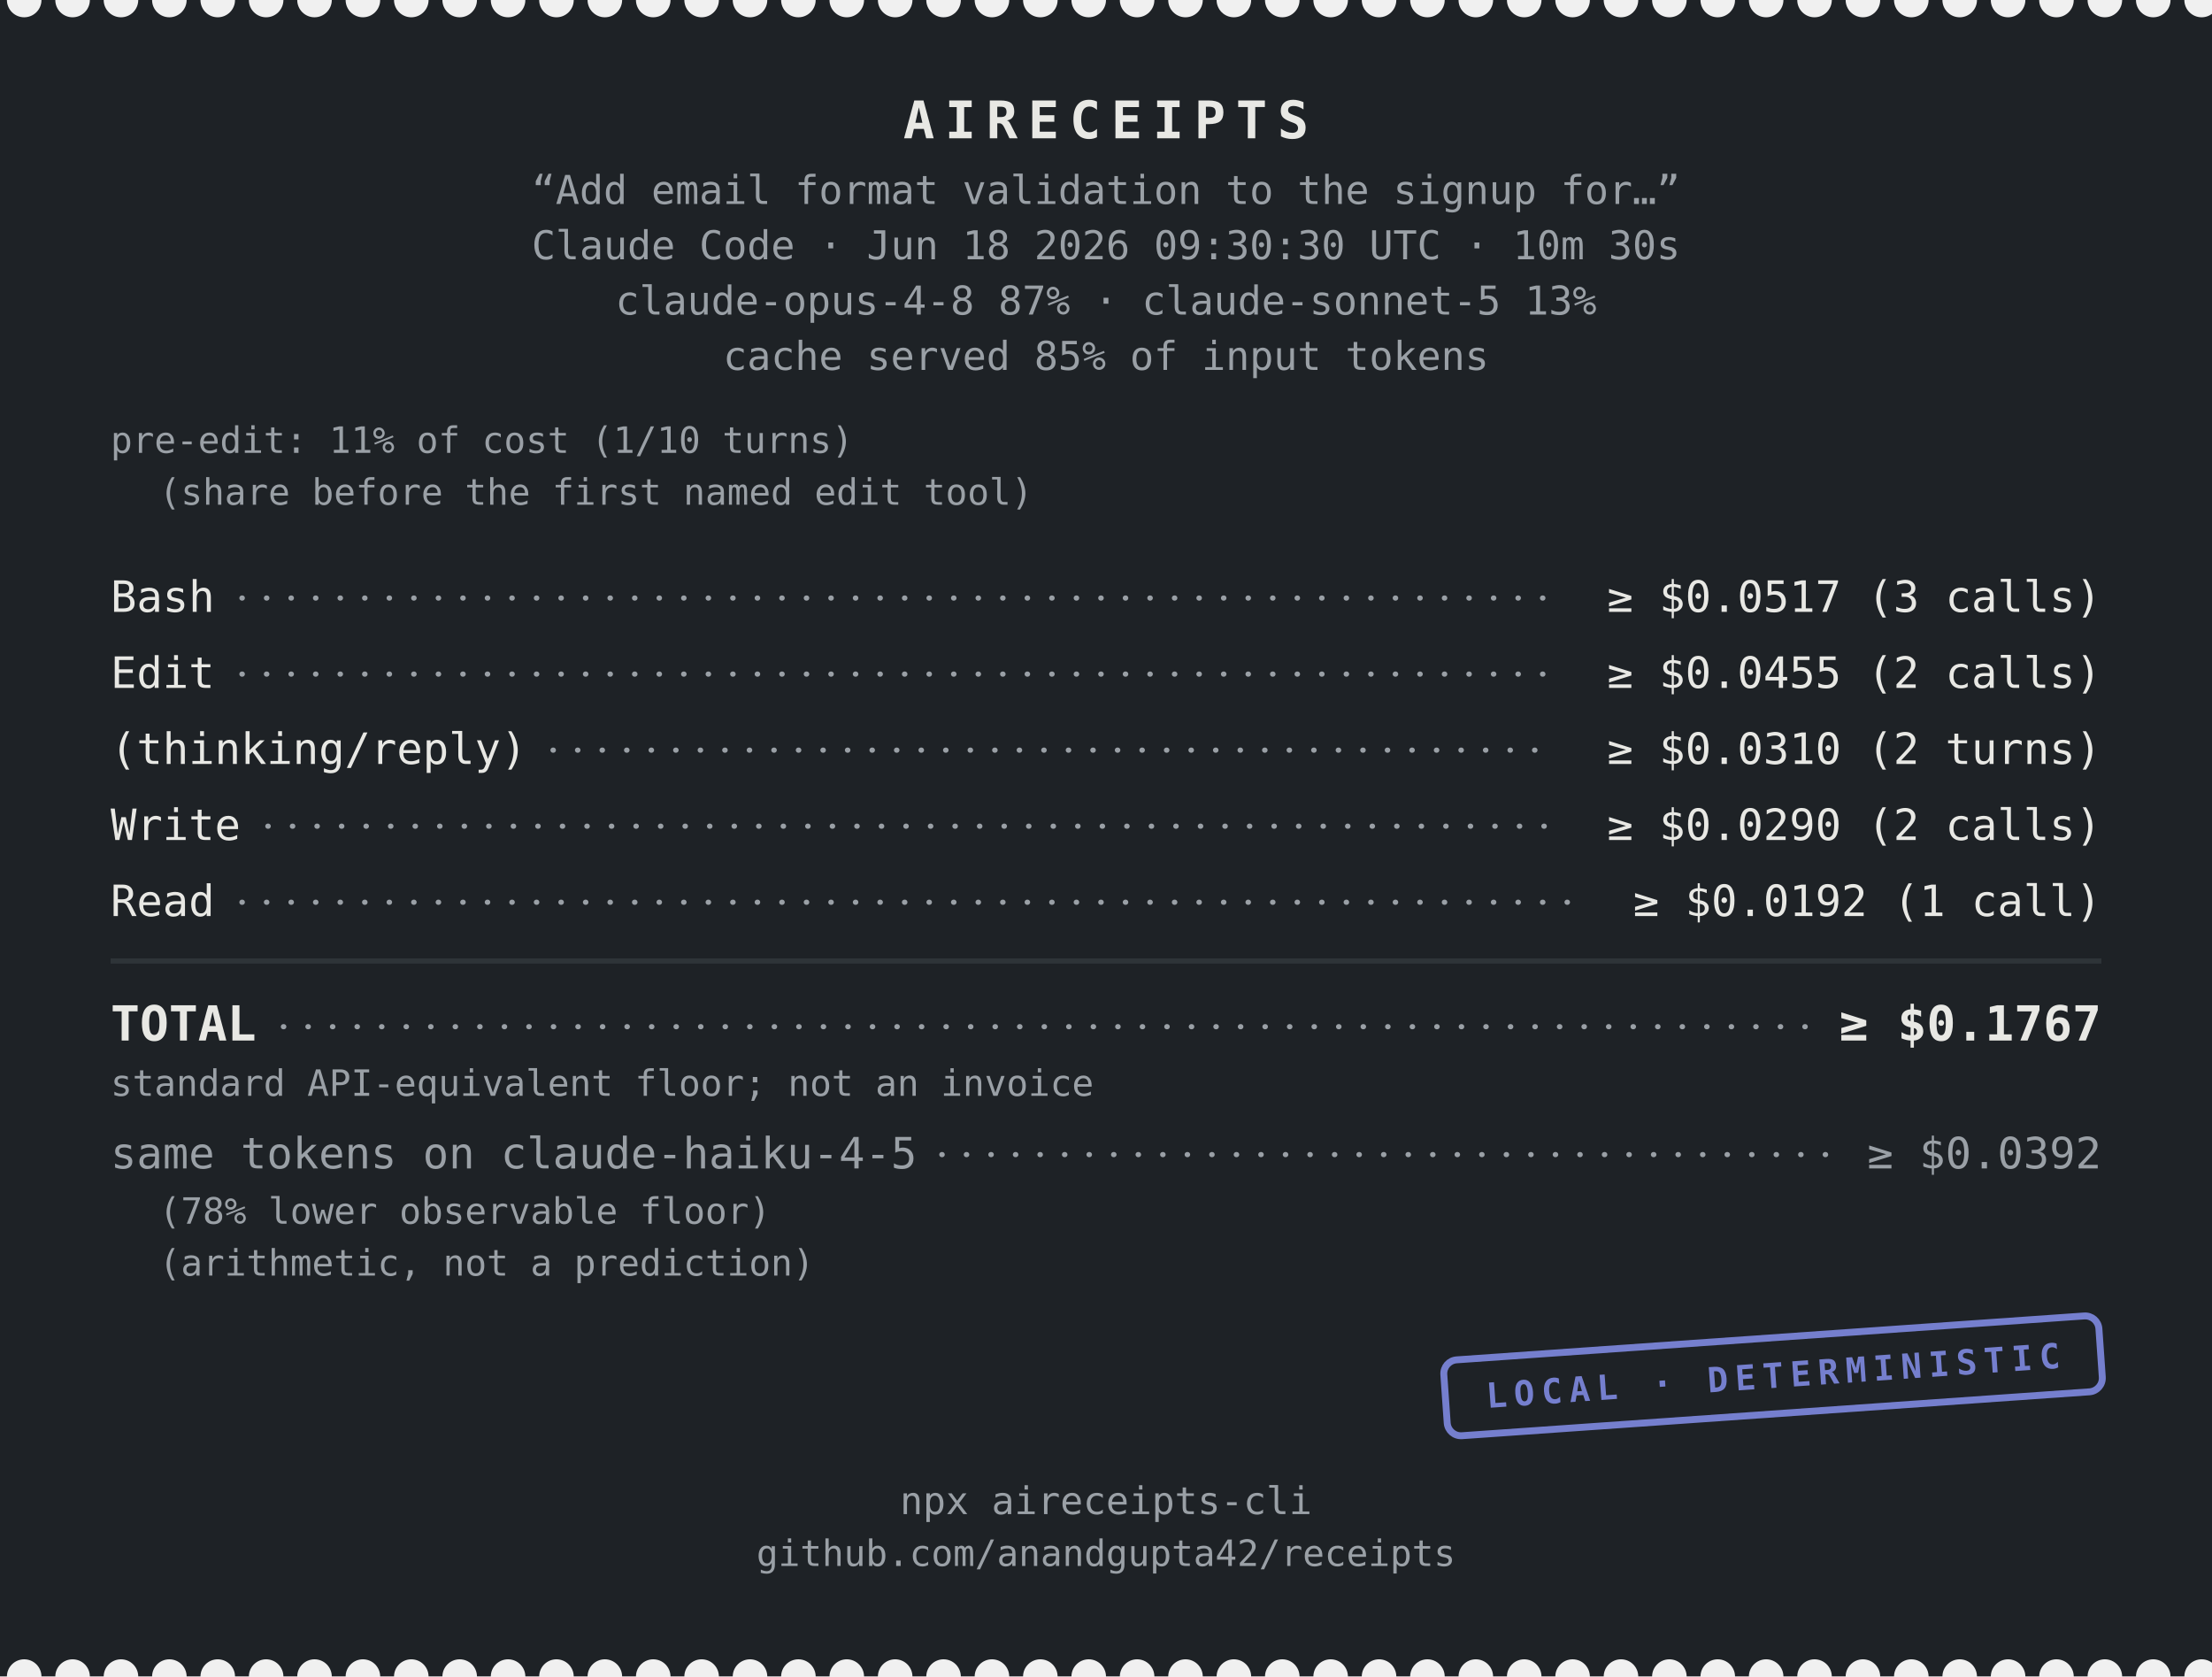
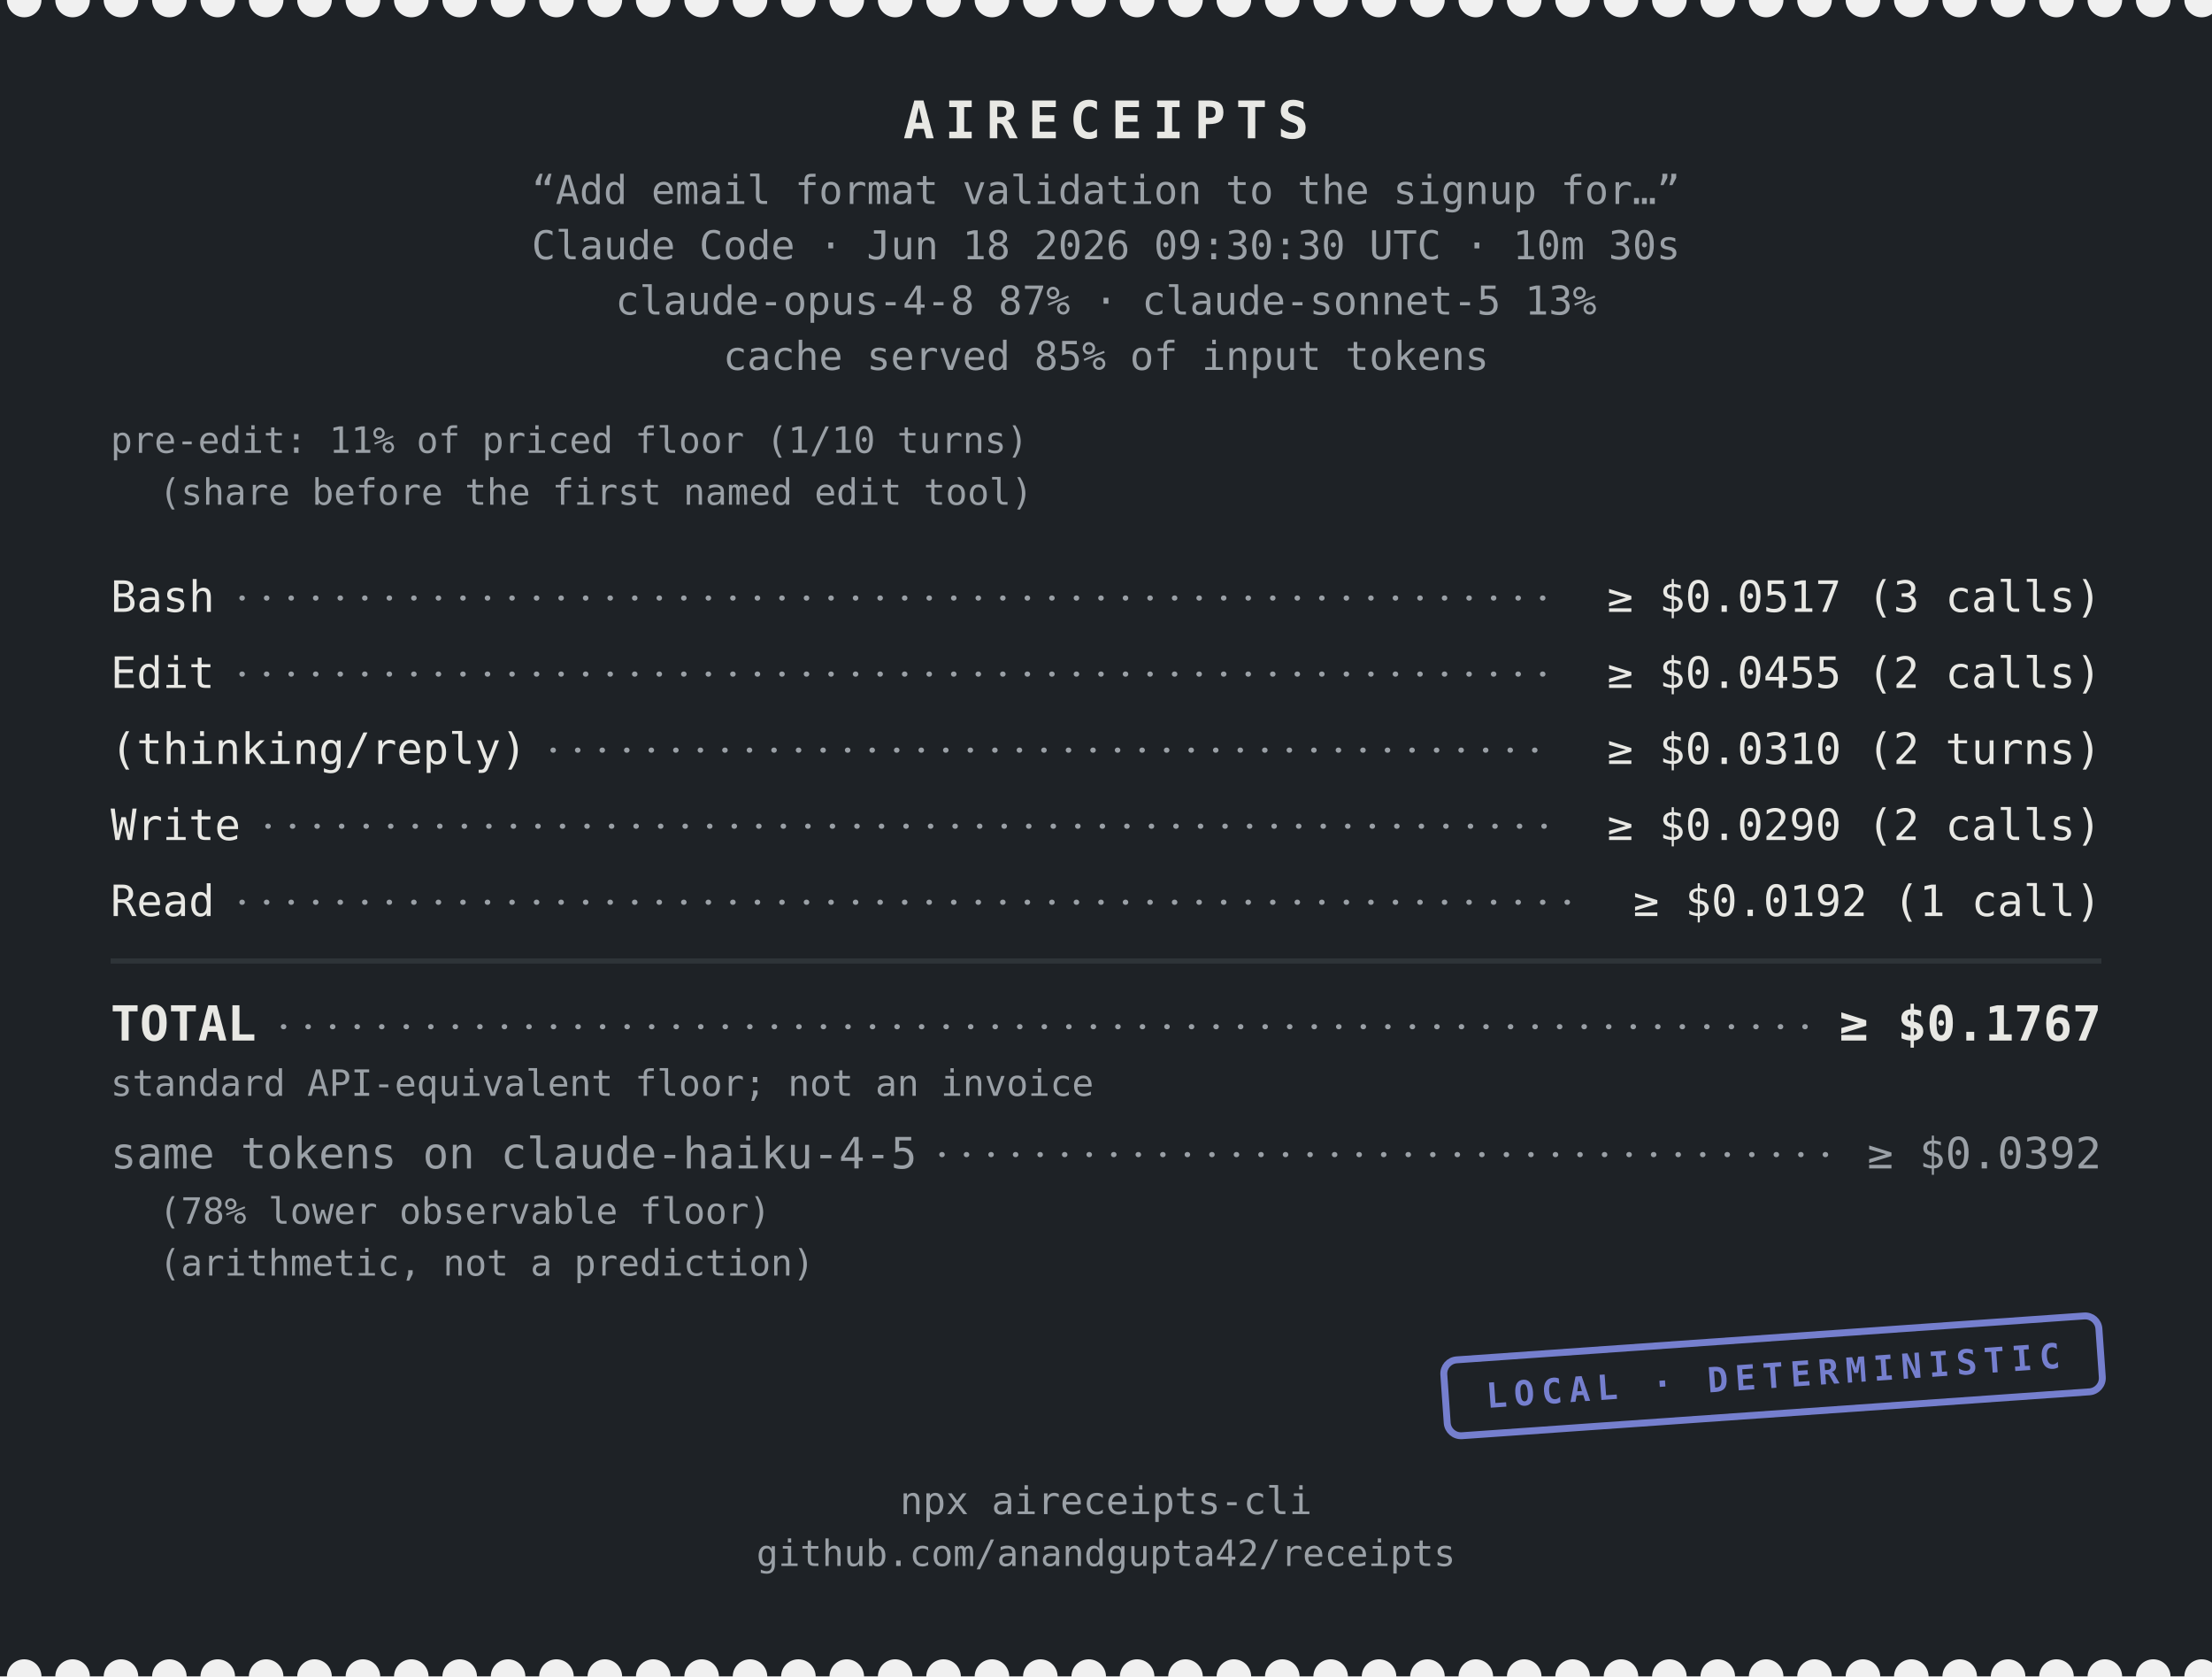
<svg xmlns="http://www.w3.org/2000/svg" width="640" height="485" viewBox="0 0 640 485" font-family="&quot;SF Mono&quot;,&quot;Cascadia Code&quot;,&quot;JetBrains Mono&quot;,Menlo,Consolas,monospace" role="img" aria-label="aireceipts cost receipt">
  <g transform="translate(0 0)">
    <defs>
      <mask id="perf-0" maskUnits="userSpaceOnUse" x="-5" y="-5" width="650" height="495">
        <rect x="0" y="0" width="640" height="485" fill="#FFFFFF" />
        <g class="perf-top">
          <circle cx="7" cy="0" r="5" fill="#000000" />
          <circle cx="21" cy="0" r="5" fill="#000000" />
          <circle cx="35" cy="0" r="5" fill="#000000" />
          <circle cx="49" cy="0" r="5" fill="#000000" />
          <circle cx="63" cy="0" r="5" fill="#000000" />
          <circle cx="77" cy="0" r="5" fill="#000000" />
          <circle cx="91" cy="0" r="5" fill="#000000" />
          <circle cx="105" cy="0" r="5" fill="#000000" />
          <circle cx="119" cy="0" r="5" fill="#000000" />
          <circle cx="133" cy="0" r="5" fill="#000000" />
          <circle cx="147" cy="0" r="5" fill="#000000" />
          <circle cx="161" cy="0" r="5" fill="#000000" />
          <circle cx="175" cy="0" r="5" fill="#000000" />
          <circle cx="189" cy="0" r="5" fill="#000000" />
          <circle cx="203" cy="0" r="5" fill="#000000" />
          <circle cx="217" cy="0" r="5" fill="#000000" />
          <circle cx="231" cy="0" r="5" fill="#000000" />
          <circle cx="245" cy="0" r="5" fill="#000000" />
          <circle cx="259" cy="0" r="5" fill="#000000" />
          <circle cx="273" cy="0" r="5" fill="#000000" />
          <circle cx="287" cy="0" r="5" fill="#000000" />
          <circle cx="301" cy="0" r="5" fill="#000000" />
          <circle cx="315" cy="0" r="5" fill="#000000" />
          <circle cx="329" cy="0" r="5" fill="#000000" />
          <circle cx="343" cy="0" r="5" fill="#000000" />
          <circle cx="357" cy="0" r="5" fill="#000000" />
          <circle cx="371" cy="0" r="5" fill="#000000" />
          <circle cx="385" cy="0" r="5" fill="#000000" />
          <circle cx="399" cy="0" r="5" fill="#000000" />
          <circle cx="413" cy="0" r="5" fill="#000000" />
          <circle cx="427" cy="0" r="5" fill="#000000" />
          <circle cx="441" cy="0" r="5" fill="#000000" />
          <circle cx="455" cy="0" r="5" fill="#000000" />
          <circle cx="469" cy="0" r="5" fill="#000000" />
          <circle cx="483" cy="0" r="5" fill="#000000" />
          <circle cx="497" cy="0" r="5" fill="#000000" />
          <circle cx="511" cy="0" r="5" fill="#000000" />
          <circle cx="525" cy="0" r="5" fill="#000000" />
          <circle cx="539" cy="0" r="5" fill="#000000" />
          <circle cx="553" cy="0" r="5" fill="#000000" />
          <circle cx="567" cy="0" r="5" fill="#000000" />
          <circle cx="581" cy="0" r="5" fill="#000000" />
          <circle cx="595" cy="0" r="5" fill="#000000" />
          <circle cx="609" cy="0" r="5" fill="#000000" />
          <circle cx="623" cy="0" r="5" fill="#000000" />
          <circle cx="637" cy="0" r="5" fill="#000000" />
        </g>
        <g class="perf-bottom">
          <circle cx="7" cy="485" r="5" fill="#000000" />
          <circle cx="21" cy="485" r="5" fill="#000000" />
          <circle cx="35" cy="485" r="5" fill="#000000" />
          <circle cx="49" cy="485" r="5" fill="#000000" />
          <circle cx="63" cy="485" r="5" fill="#000000" />
          <circle cx="77" cy="485" r="5" fill="#000000" />
          <circle cx="91" cy="485" r="5" fill="#000000" />
          <circle cx="105" cy="485" r="5" fill="#000000" />
          <circle cx="119" cy="485" r="5" fill="#000000" />
          <circle cx="133" cy="485" r="5" fill="#000000" />
          <circle cx="147" cy="485" r="5" fill="#000000" />
          <circle cx="161" cy="485" r="5" fill="#000000" />
          <circle cx="175" cy="485" r="5" fill="#000000" />
          <circle cx="189" cy="485" r="5" fill="#000000" />
          <circle cx="203" cy="485" r="5" fill="#000000" />
          <circle cx="217" cy="485" r="5" fill="#000000" />
          <circle cx="231" cy="485" r="5" fill="#000000" />
          <circle cx="245" cy="485" r="5" fill="#000000" />
          <circle cx="259" cy="485" r="5" fill="#000000" />
          <circle cx="273" cy="485" r="5" fill="#000000" />
          <circle cx="287" cy="485" r="5" fill="#000000" />
          <circle cx="301" cy="485" r="5" fill="#000000" />
          <circle cx="315" cy="485" r="5" fill="#000000" />
          <circle cx="329" cy="485" r="5" fill="#000000" />
          <circle cx="343" cy="485" r="5" fill="#000000" />
          <circle cx="357" cy="485" r="5" fill="#000000" />
          <circle cx="371" cy="485" r="5" fill="#000000" />
          <circle cx="385" cy="485" r="5" fill="#000000" />
          <circle cx="399" cy="485" r="5" fill="#000000" />
          <circle cx="413" cy="485" r="5" fill="#000000" />
          <circle cx="427" cy="485" r="5" fill="#000000" />
          <circle cx="441" cy="485" r="5" fill="#000000" />
          <circle cx="455" cy="485" r="5" fill="#000000" />
          <circle cx="469" cy="485" r="5" fill="#000000" />
          <circle cx="483" cy="485" r="5" fill="#000000" />
          <circle cx="497" cy="485" r="5" fill="#000000" />
          <circle cx="511" cy="485" r="5" fill="#000000" />
          <circle cx="525" cy="485" r="5" fill="#000000" />
          <circle cx="539" cy="485" r="5" fill="#000000" />
          <circle cx="553" cy="485" r="5" fill="#000000" />
          <circle cx="567" cy="485" r="5" fill="#000000" />
          <circle cx="581" cy="485" r="5" fill="#000000" />
          <circle cx="595" cy="485" r="5" fill="#000000" />
          <circle cx="609" cy="485" r="5" fill="#000000" />
          <circle cx="623" cy="485" r="5" fill="#000000" />
          <circle cx="637" cy="485" r="5" fill="#000000" />
        </g>
      </mask>
    </defs>
    <rect x="0" y="0" width="640" height="485" fill="#1E2226" mask="url(#perf-0)" />
    <text x="320" y="40" font-size="15" fill="#E8E8E4" text-anchor="middle" font-weight="700" letter-spacing="3">AIRECEIPTS</text>
    <text x="320" y="59" font-size="11.5" fill="#9AA0A6" text-anchor="middle">“Add email format validation to the signup for…”</text>
    <text x="320" y="75" font-size="11.5" fill="#9AA0A6" text-anchor="middle">Claude Code · Jun 18 2026 09:30:30 UTC · 10m 30s</text>
    <text x="320" y="91" font-size="11.5" fill="#9AA0A6" text-anchor="middle">claude-opus-4-8 87% · claude-sonnet-5 13%</text>
    <text x="320" y="107" font-size="11.5" fill="#9AA0A6" text-anchor="middle">cache served 85% of input tokens</text>
-     <text x="32" y="131" font-size="10.5" fill="#9AA0A6" text-anchor="start">pre-edit: 11% of cost (1/10 turns)</text>
+     <text x="32" y="131" font-size="10.5" fill="#9AA0A6" text-anchor="start">pre-edit: 11% of priced floor (1/10 turns)</text>
    <text x="46" y="146" font-size="10.5" fill="#9AA0A6" text-anchor="start">(share before the first named edit tool)</text>
    <text x="32" y="177" font-size="12.5" fill="#E8E8E4" text-anchor="start">Bash</text>
    <text x="608" y="177" font-size="12.5" fill="#E8E8E4" text-anchor="end">≥ $0.0517  (3 calls)</text>
    <line x1="70" y1="173" x2="450" y2="173" stroke="#9AA0A6" stroke-width="1.5" stroke-linecap="round" stroke-dasharray="0.1 7" />
    <text x="32" y="199" font-size="12.5" fill="#E8E8E4" text-anchor="start">Edit</text>
    <text x="608" y="199" font-size="12.5" fill="#E8E8E4" text-anchor="end">≥ $0.0455  (2 calls)</text>
    <line x1="70" y1="195" x2="450" y2="195" stroke="#9AA0A6" stroke-width="1.5" stroke-linecap="round" stroke-dasharray="0.1 7" />
    <text x="32" y="221" font-size="12.5" fill="#E8E8E4" text-anchor="start">(thinking/reply)</text>
    <text x="608" y="221" font-size="12.5" fill="#E8E8E4" text-anchor="end">≥ $0.0310  (2 turns)</text>
    <line x1="160" y1="217" x2="450" y2="217" stroke="#9AA0A6" stroke-width="1.5" stroke-linecap="round" stroke-dasharray="0.1 7" />
    <text x="32" y="243" font-size="12.5" fill="#E8E8E4" text-anchor="start">Write</text>
    <text x="608" y="243" font-size="12.5" fill="#E8E8E4" text-anchor="end">≥ $0.0290  (2 calls)</text>
    <line x1="77.5" y1="239" x2="450" y2="239" stroke="#9AA0A6" stroke-width="1.5" stroke-linecap="round" stroke-dasharray="0.1 7" />
    <text x="32" y="265" font-size="12.5" fill="#E8E8E4" text-anchor="start">Read</text>
    <text x="608" y="265" font-size="12.5" fill="#E8E8E4" text-anchor="end">≥ $0.0192  (1 call)</text>
    <line x1="70" y1="261" x2="457.5" y2="261" stroke="#9AA0A6" stroke-width="1.5" stroke-linecap="round" stroke-dasharray="0.1 7" />
    <line x1="32" y1="278" x2="608" y2="278" stroke="#2E3438" stroke-width="1.5" />
    <text x="32" y="301" font-size="14" fill="#E8E8E4" text-anchor="start" font-weight="700">TOTAL</text>
    <text x="608" y="301" font-size="14" fill="#E8E8E4" text-anchor="end" font-weight="700">≥ $0.1767</text>
    <line x1="82" y1="297" x2="524.4" y2="297" stroke="#9AA0A6" stroke-width="1.5" stroke-linecap="round" stroke-dasharray="0.1 7" />
    <text x="32" y="317" font-size="10.5" fill="#9AA0A6" text-anchor="start">standard API-equivalent floor; not an invoice</text>
    <text x="32" y="338" font-size="12.5" fill="#9AA0A6" text-anchor="start" font-weight="400">same tokens on claude-haiku-4-5</text>
    <text x="608" y="338" font-size="12.5" fill="#9AA0A6" text-anchor="end" font-weight="400">≥ $0.0392</text>
    <line x1="272.5" y1="334" x2="532.5" y2="334" stroke="#9AA0A6" stroke-width="1.5" stroke-linecap="round" stroke-dasharray="0.1 7" />
    <text x="46" y="354" font-size="10.5" fill="#9AA0A6" text-anchor="start">(78% lower observable floor)</text>
    <text x="46" y="369" font-size="10.5" fill="#9AA0A6" text-anchor="start">(arithmetic, not a prediction)</text>
    <g class="stamp" opacity="0.8" transform="rotate(-4 513 398)">
      <rect x="418" y="387" width="190" height="22" rx="4" fill="none" stroke="#8B96F8" stroke-width="2" />
      <text x="513" y="401.5" font-size="10" fill="#8B96F8" text-anchor="middle" font-weight="700" letter-spacing="2">LOCAL · DETERMINISTIC</text>
    </g>
    <text x="320" y="438" font-size="11" fill="#9AA0A6" text-anchor="middle">npx aireceipts-cli</text>
    <text x="320" y="453" font-size="10.5" fill="#9AA0A6" text-anchor="middle">github.com/anandgupta42/receipts</text>
  </g>
</svg>
